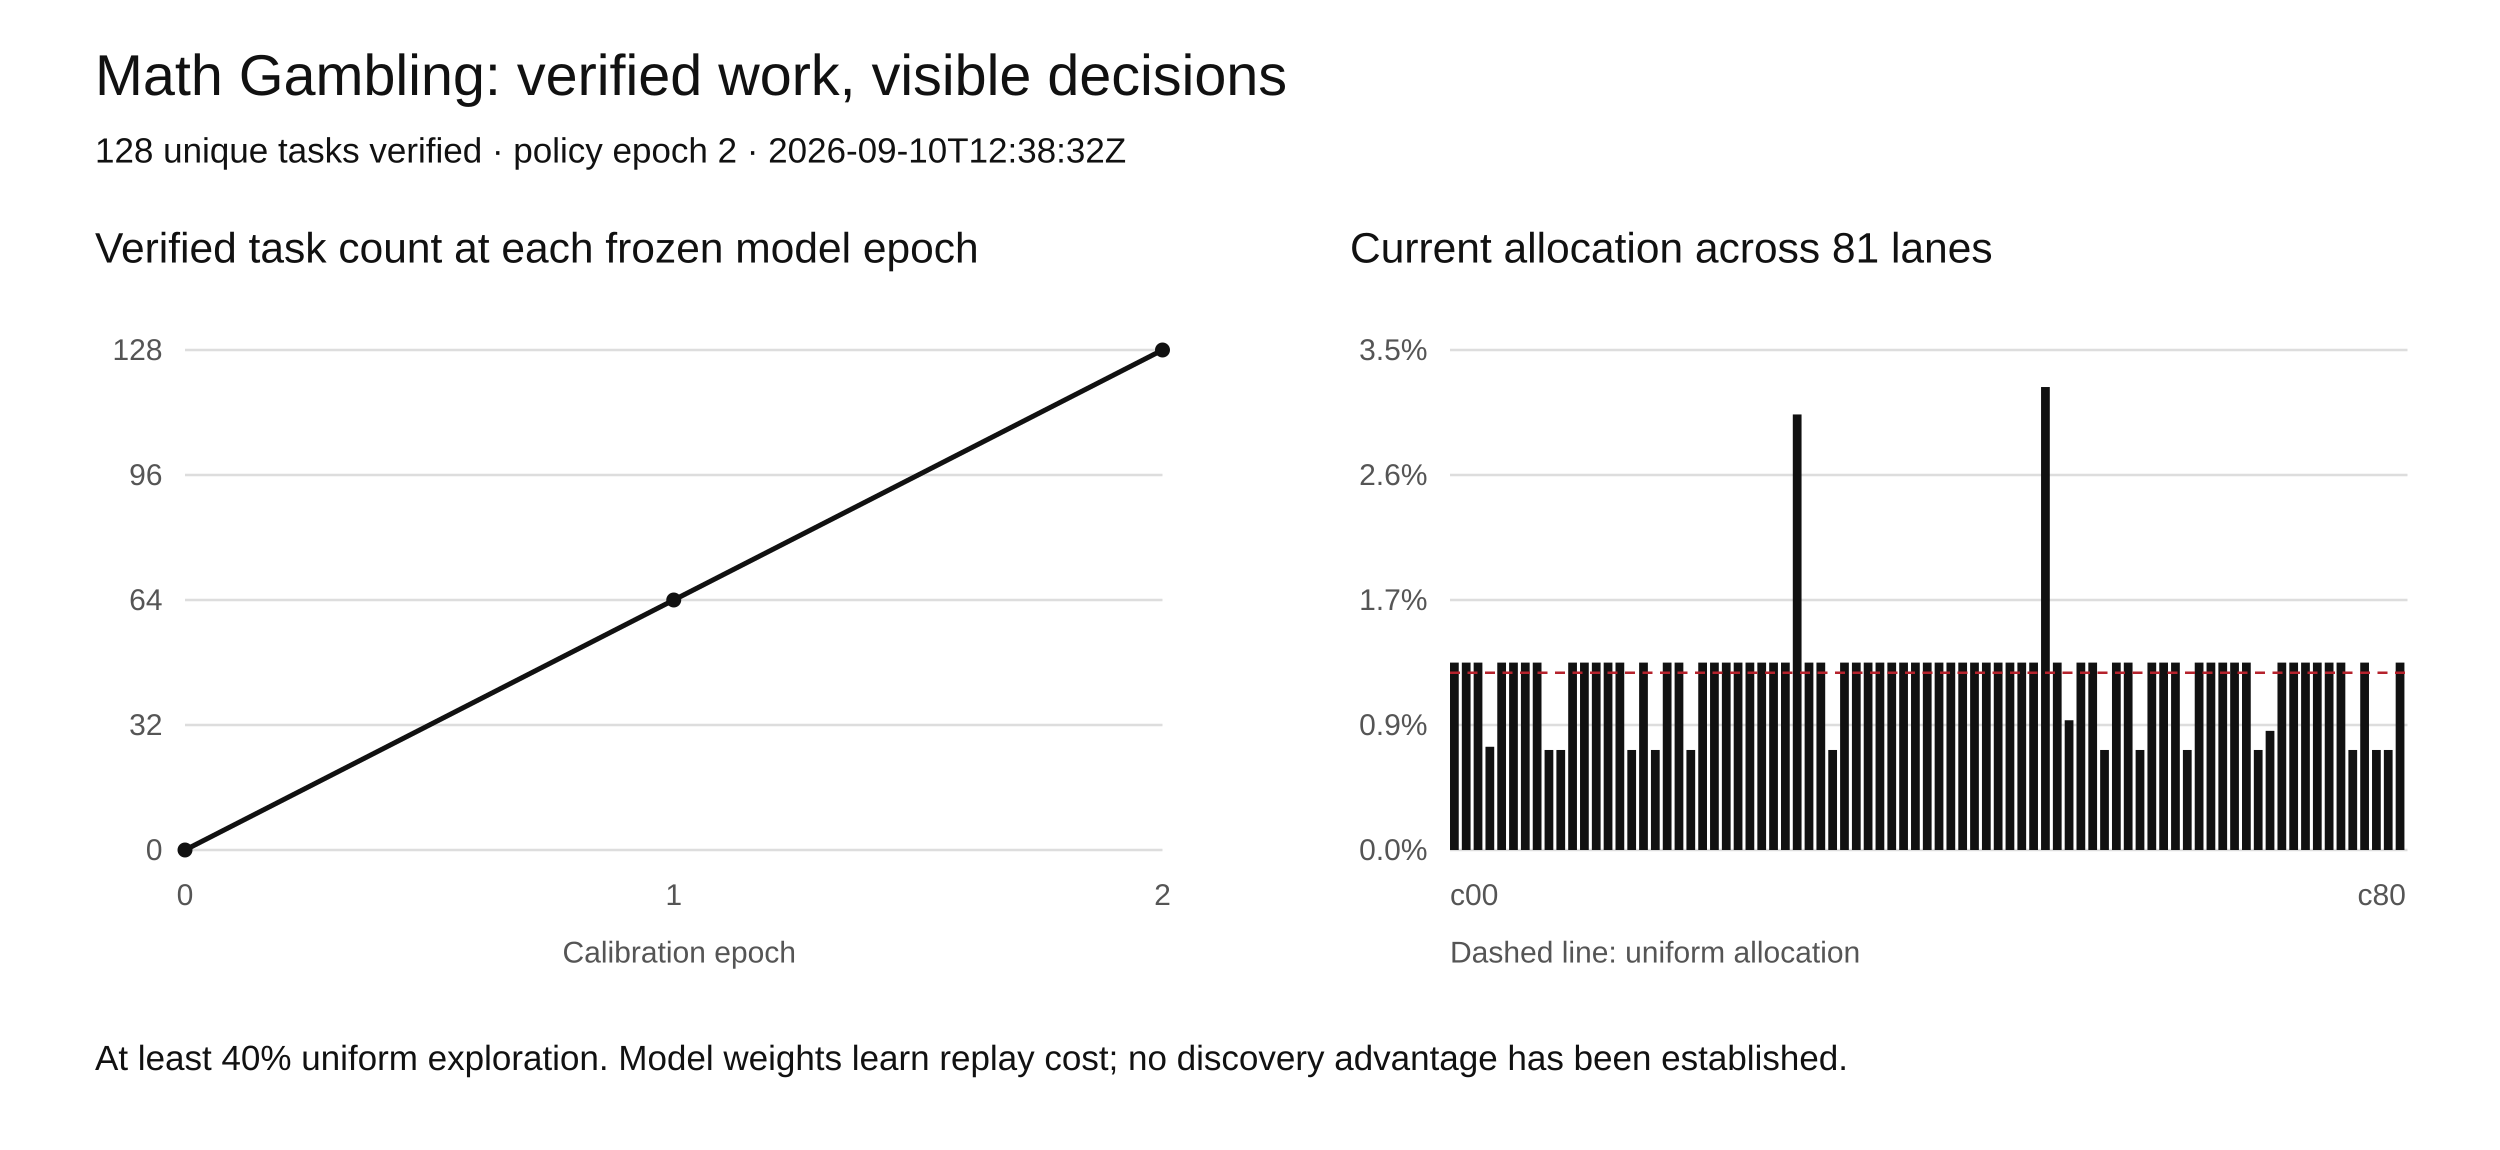
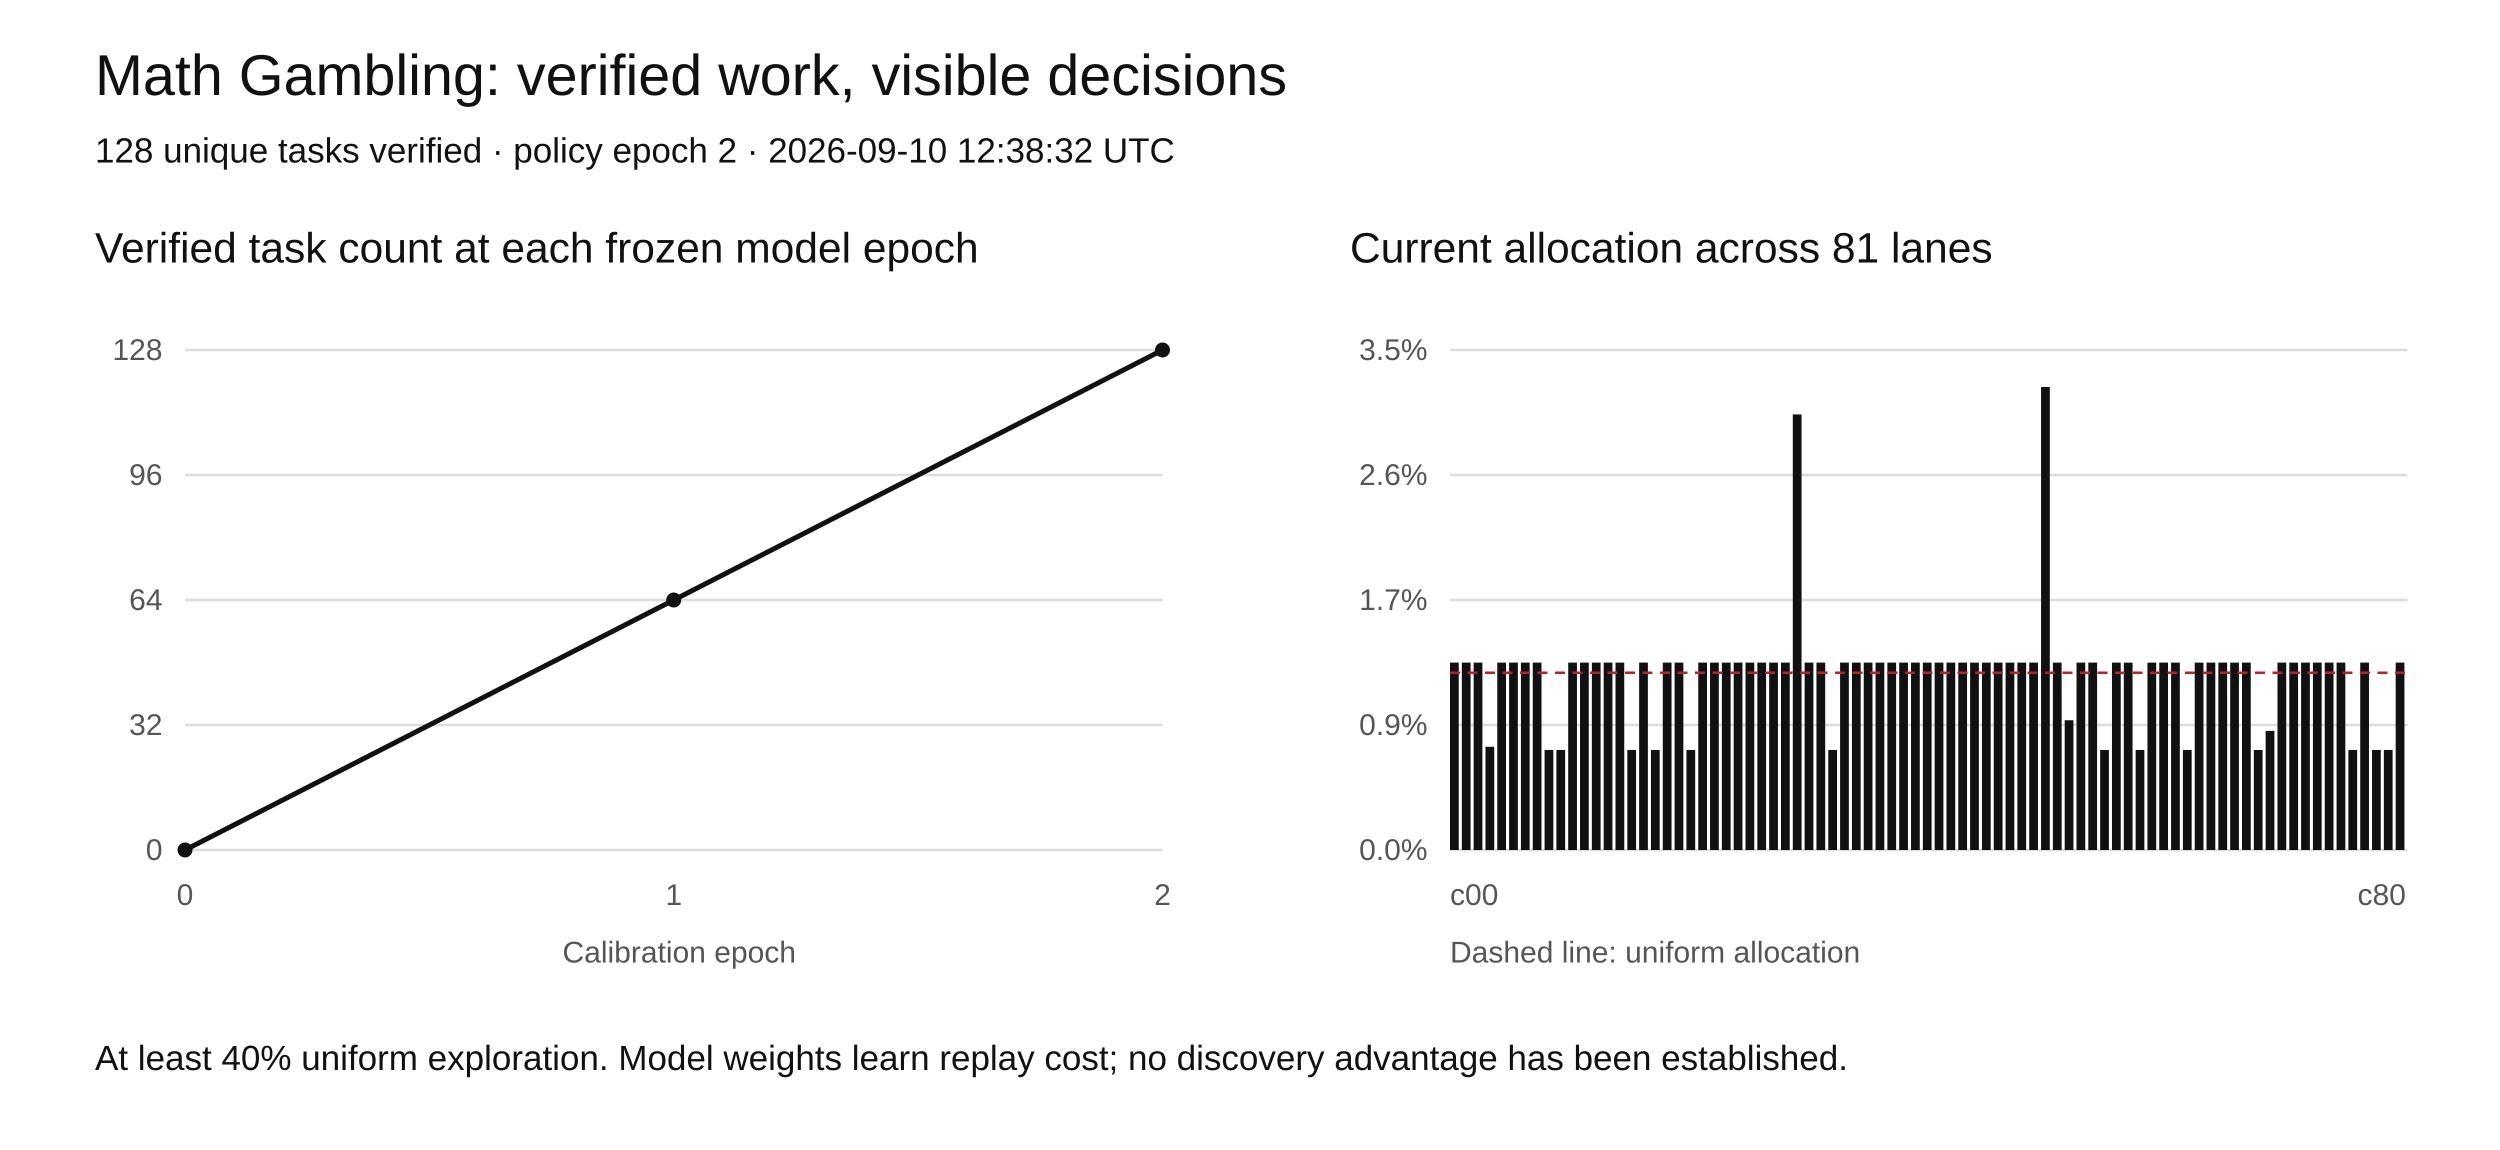
<svg xmlns="http://www.w3.org/2000/svg" width="1000" height="460" viewBox="0 0 1000 460" role="img" aria-labelledby="title desc">
  <rect width="1000" height="460" fill="white" />
  <style>text{font-family:Arial,sans-serif;fill:#111}.tick{font-size:12px;fill:#555}.grid{stroke:#ddd;stroke-width:1}</style>
  <text x="38" y="38" font-size="23">Math Gambling: verified work, visible decisions</text>
-   <text x="38" y="65" font-size="14">128 unique tasks verified · policy epoch 2 · 2026-09-10T12:38:32Z</text>
+   <text x="38" y="65" font-size="14">128 unique tasks verified · policy epoch 2 · 2026-09-10 12:38:32 UTC</text>
  <text x="38" y="105" font-size="17">Verified task count at each frozen model epoch</text>
  <text x="540" y="105" font-size="17">Current allocation across 81 lanes</text>
  <line class="grid" x1="74" y1="340" x2="465" y2="340" />
  <text class="tick" x="65" y="344" text-anchor="end">0</text>
  <line class="grid" x1="580" y1="340" x2="963" y2="340" />
  <text class="tick" x="571" y="344" text-anchor="end">0.0%</text>
  <line class="grid" x1="74" y1="290" x2="465" y2="290" />
  <text class="tick" x="65" y="294" text-anchor="end">32</text>
  <line class="grid" x1="580" y1="290" x2="963" y2="290" />
  <text class="tick" x="571" y="294" text-anchor="end">0.9%</text>
  <line class="grid" x1="74" y1="240" x2="465" y2="240" />
  <text class="tick" x="65" y="244" text-anchor="end">64</text>
  <line class="grid" x1="580" y1="240" x2="963" y2="240" />
  <text class="tick" x="571" y="244" text-anchor="end">1.7%</text>
  <line class="grid" x1="74" y1="190" x2="465" y2="190" />
  <text class="tick" x="65" y="194" text-anchor="end">96</text>
  <line class="grid" x1="580" y1="190" x2="963" y2="190" />
  <text class="tick" x="571" y="194" text-anchor="end">2.6%</text>
  <line class="grid" x1="74" y1="140" x2="465" y2="140" />
  <text class="tick" x="65" y="144" text-anchor="end">128</text>
  <line class="grid" x1="580" y1="140" x2="963" y2="140" />
  <text class="tick" x="571" y="144" text-anchor="end">3.5%</text>
  <polyline fill="none" stroke="#111" stroke-width="2" points="74.00,340.00 269.50,240.00 465.00,140.00" />
  <circle cx="74.00" cy="340.00" r="3" fill="#111" />
  <circle cx="269.50" cy="240.00" r="3" fill="#111" />
  <circle cx="465.00" cy="140.00" r="3" fill="#111" />
  <text class="tick" x="74.00" y="362" text-anchor="middle">0</text>
  <text class="tick" x="269.50" y="362" text-anchor="middle">1</text>
  <text class="tick" x="465.00" y="362" text-anchor="middle">2</text>
  <rect x="580.00" y="265.04" width="3.5" height="74.96" fill="#111" />
  <rect x="584.73" y="265.04" width="3.5" height="74.96" fill="#111" />
  <rect x="589.46" y="265.04" width="3.5" height="74.96" fill="#111" />
  <rect x="594.19" y="298.71" width="3.5" height="41.29" fill="#111" />
  <rect x="598.91" y="265.04" width="3.5" height="74.96" fill="#111" />
  <rect x="603.64" y="265.04" width="3.5" height="74.96" fill="#111" />
  <rect x="608.37" y="265.04" width="3.5" height="74.96" fill="#111" />
  <rect x="613.10" y="265.04" width="3.5" height="74.96" fill="#111" />
  <rect x="617.83" y="299.99" width="3.5" height="40.01" fill="#111" />
  <rect x="622.56" y="299.99" width="3.5" height="40.01" fill="#111" />
  <rect x="627.28" y="265.04" width="3.5" height="74.96" fill="#111" />
  <rect x="632.01" y="265.04" width="3.5" height="74.96" fill="#111" />
  <rect x="636.74" y="265.04" width="3.5" height="74.96" fill="#111" />
  <rect x="641.47" y="265.04" width="3.5" height="74.96" fill="#111" />
  <rect x="646.20" y="265.04" width="3.5" height="74.96" fill="#111" />
  <rect x="650.93" y="299.99" width="3.5" height="40.01" fill="#111" />
  <rect x="655.65" y="265.04" width="3.5" height="74.96" fill="#111" />
  <rect x="660.38" y="299.99" width="3.5" height="40.01" fill="#111" />
  <rect x="665.11" y="265.04" width="3.5" height="74.96" fill="#111" />
  <rect x="669.84" y="265.04" width="3.5" height="74.96" fill="#111" />
  <rect x="674.57" y="299.99" width="3.5" height="40.01" fill="#111" />
  <rect x="679.30" y="265.04" width="3.5" height="74.96" fill="#111" />
  <rect x="684.02" y="265.04" width="3.5" height="74.96" fill="#111" />
  <rect x="688.75" y="265.04" width="3.5" height="74.96" fill="#111" />
  <rect x="693.48" y="265.04" width="3.5" height="74.96" fill="#111" />
  <rect x="698.21" y="265.04" width="3.5" height="74.96" fill="#111" />
  <rect x="702.94" y="265.04" width="3.5" height="74.96" fill="#111" />
  <rect x="707.67" y="265.04" width="3.5" height="74.96" fill="#111" />
  <rect x="712.40" y="265.04" width="3.5" height="74.96" fill="#111" />
  <rect x="717.12" y="165.78" width="3.5" height="174.22" fill="#111" />
  <rect x="721.85" y="265.04" width="3.5" height="74.96" fill="#111" />
  <rect x="726.58" y="265.04" width="3.5" height="74.96" fill="#111" />
  <rect x="731.31" y="299.99" width="3.5" height="40.01" fill="#111" />
  <rect x="736.04" y="265.04" width="3.5" height="74.96" fill="#111" />
  <rect x="740.77" y="265.04" width="3.5" height="74.96" fill="#111" />
  <rect x="745.49" y="265.04" width="3.5" height="74.96" fill="#111" />
  <rect x="750.22" y="265.04" width="3.5" height="74.96" fill="#111" />
  <rect x="754.95" y="265.04" width="3.5" height="74.96" fill="#111" />
  <rect x="759.68" y="265.04" width="3.5" height="74.96" fill="#111" />
  <rect x="764.41" y="265.04" width="3.5" height="74.96" fill="#111" />
  <rect x="769.14" y="265.04" width="3.5" height="74.96" fill="#111" />
  <rect x="773.86" y="265.04" width="3.5" height="74.96" fill="#111" />
  <rect x="778.59" y="265.04" width="3.5" height="74.96" fill="#111" />
  <rect x="783.32" y="265.04" width="3.5" height="74.96" fill="#111" />
  <rect x="788.05" y="265.04" width="3.5" height="74.96" fill="#111" />
  <rect x="792.78" y="265.04" width="3.5" height="74.96" fill="#111" />
  <rect x="797.51" y="265.04" width="3.5" height="74.96" fill="#111" />
  <rect x="802.23" y="265.04" width="3.5" height="74.96" fill="#111" />
  <rect x="806.96" y="265.04" width="3.5" height="74.96" fill="#111" />
  <rect x="811.69" y="265.04" width="3.5" height="74.96" fill="#111" />
  <rect x="816.42" y="154.81" width="3.5" height="185.19" fill="#111" />
  <rect x="821.15" y="265.04" width="3.5" height="74.96" fill="#111" />
  <rect x="825.88" y="288.10" width="3.5" height="51.90" fill="#111" />
  <rect x="830.60" y="265.04" width="3.5" height="74.96" fill="#111" />
  <rect x="835.33" y="265.04" width="3.5" height="74.96" fill="#111" />
  <rect x="840.06" y="299.99" width="3.5" height="40.01" fill="#111" />
  <rect x="844.79" y="265.04" width="3.5" height="74.96" fill="#111" />
  <rect x="849.52" y="265.04" width="3.5" height="74.96" fill="#111" />
  <rect x="854.25" y="299.99" width="3.5" height="40.01" fill="#111" />
  <rect x="858.98" y="265.04" width="3.5" height="74.96" fill="#111" />
  <rect x="863.70" y="265.04" width="3.5" height="74.96" fill="#111" />
  <rect x="868.43" y="265.04" width="3.5" height="74.96" fill="#111" />
  <rect x="873.16" y="299.99" width="3.5" height="40.01" fill="#111" />
  <rect x="877.89" y="265.04" width="3.5" height="74.96" fill="#111" />
  <rect x="882.62" y="265.04" width="3.5" height="74.96" fill="#111" />
  <rect x="887.35" y="265.04" width="3.5" height="74.96" fill="#111" />
  <rect x="892.07" y="265.04" width="3.5" height="74.96" fill="#111" />
  <rect x="896.80" y="265.04" width="3.5" height="74.96" fill="#111" />
  <rect x="901.53" y="299.99" width="3.5" height="40.01" fill="#111" />
  <rect x="906.26" y="292.34" width="3.5" height="47.66" fill="#111" />
  <rect x="910.99" y="265.04" width="3.5" height="74.96" fill="#111" />
  <rect x="915.72" y="265.04" width="3.5" height="74.96" fill="#111" />
  <rect x="920.44" y="265.04" width="3.5" height="74.96" fill="#111" />
  <rect x="925.17" y="265.04" width="3.5" height="74.96" fill="#111" />
  <rect x="929.90" y="265.04" width="3.5" height="74.96" fill="#111" />
  <rect x="934.63" y="265.04" width="3.5" height="74.96" fill="#111" />
  <rect x="939.36" y="299.99" width="3.5" height="40.01" fill="#111" />
  <rect x="944.09" y="265.04" width="3.5" height="74.96" fill="#111" />
  <rect x="948.81" y="299.99" width="3.5" height="40.01" fill="#111" />
  <rect x="953.54" y="299.99" width="3.5" height="40.01" fill="#111" />
  <rect x="958.27" y="265.04" width="3.5" height="74.96" fill="#111" />
  <line x1="580" x2="963" y1="269.10" y2="269.10" stroke="#b5222c" stroke-dasharray="4 3" />
  <text class="tick" x="580" y="362">c00</text>
  <text class="tick" x="943" y="362">c80</text>
  <text class="tick" x="225" y="385">Calibration epoch</text>
  <text class="tick" x="580" y="385">Dashed line: uniform allocation</text>
  <text x="38" y="428" font-size="14">At least 40% uniform exploration. Model weights learn replay cost; no discovery advantage has been established.</text>
</svg>
